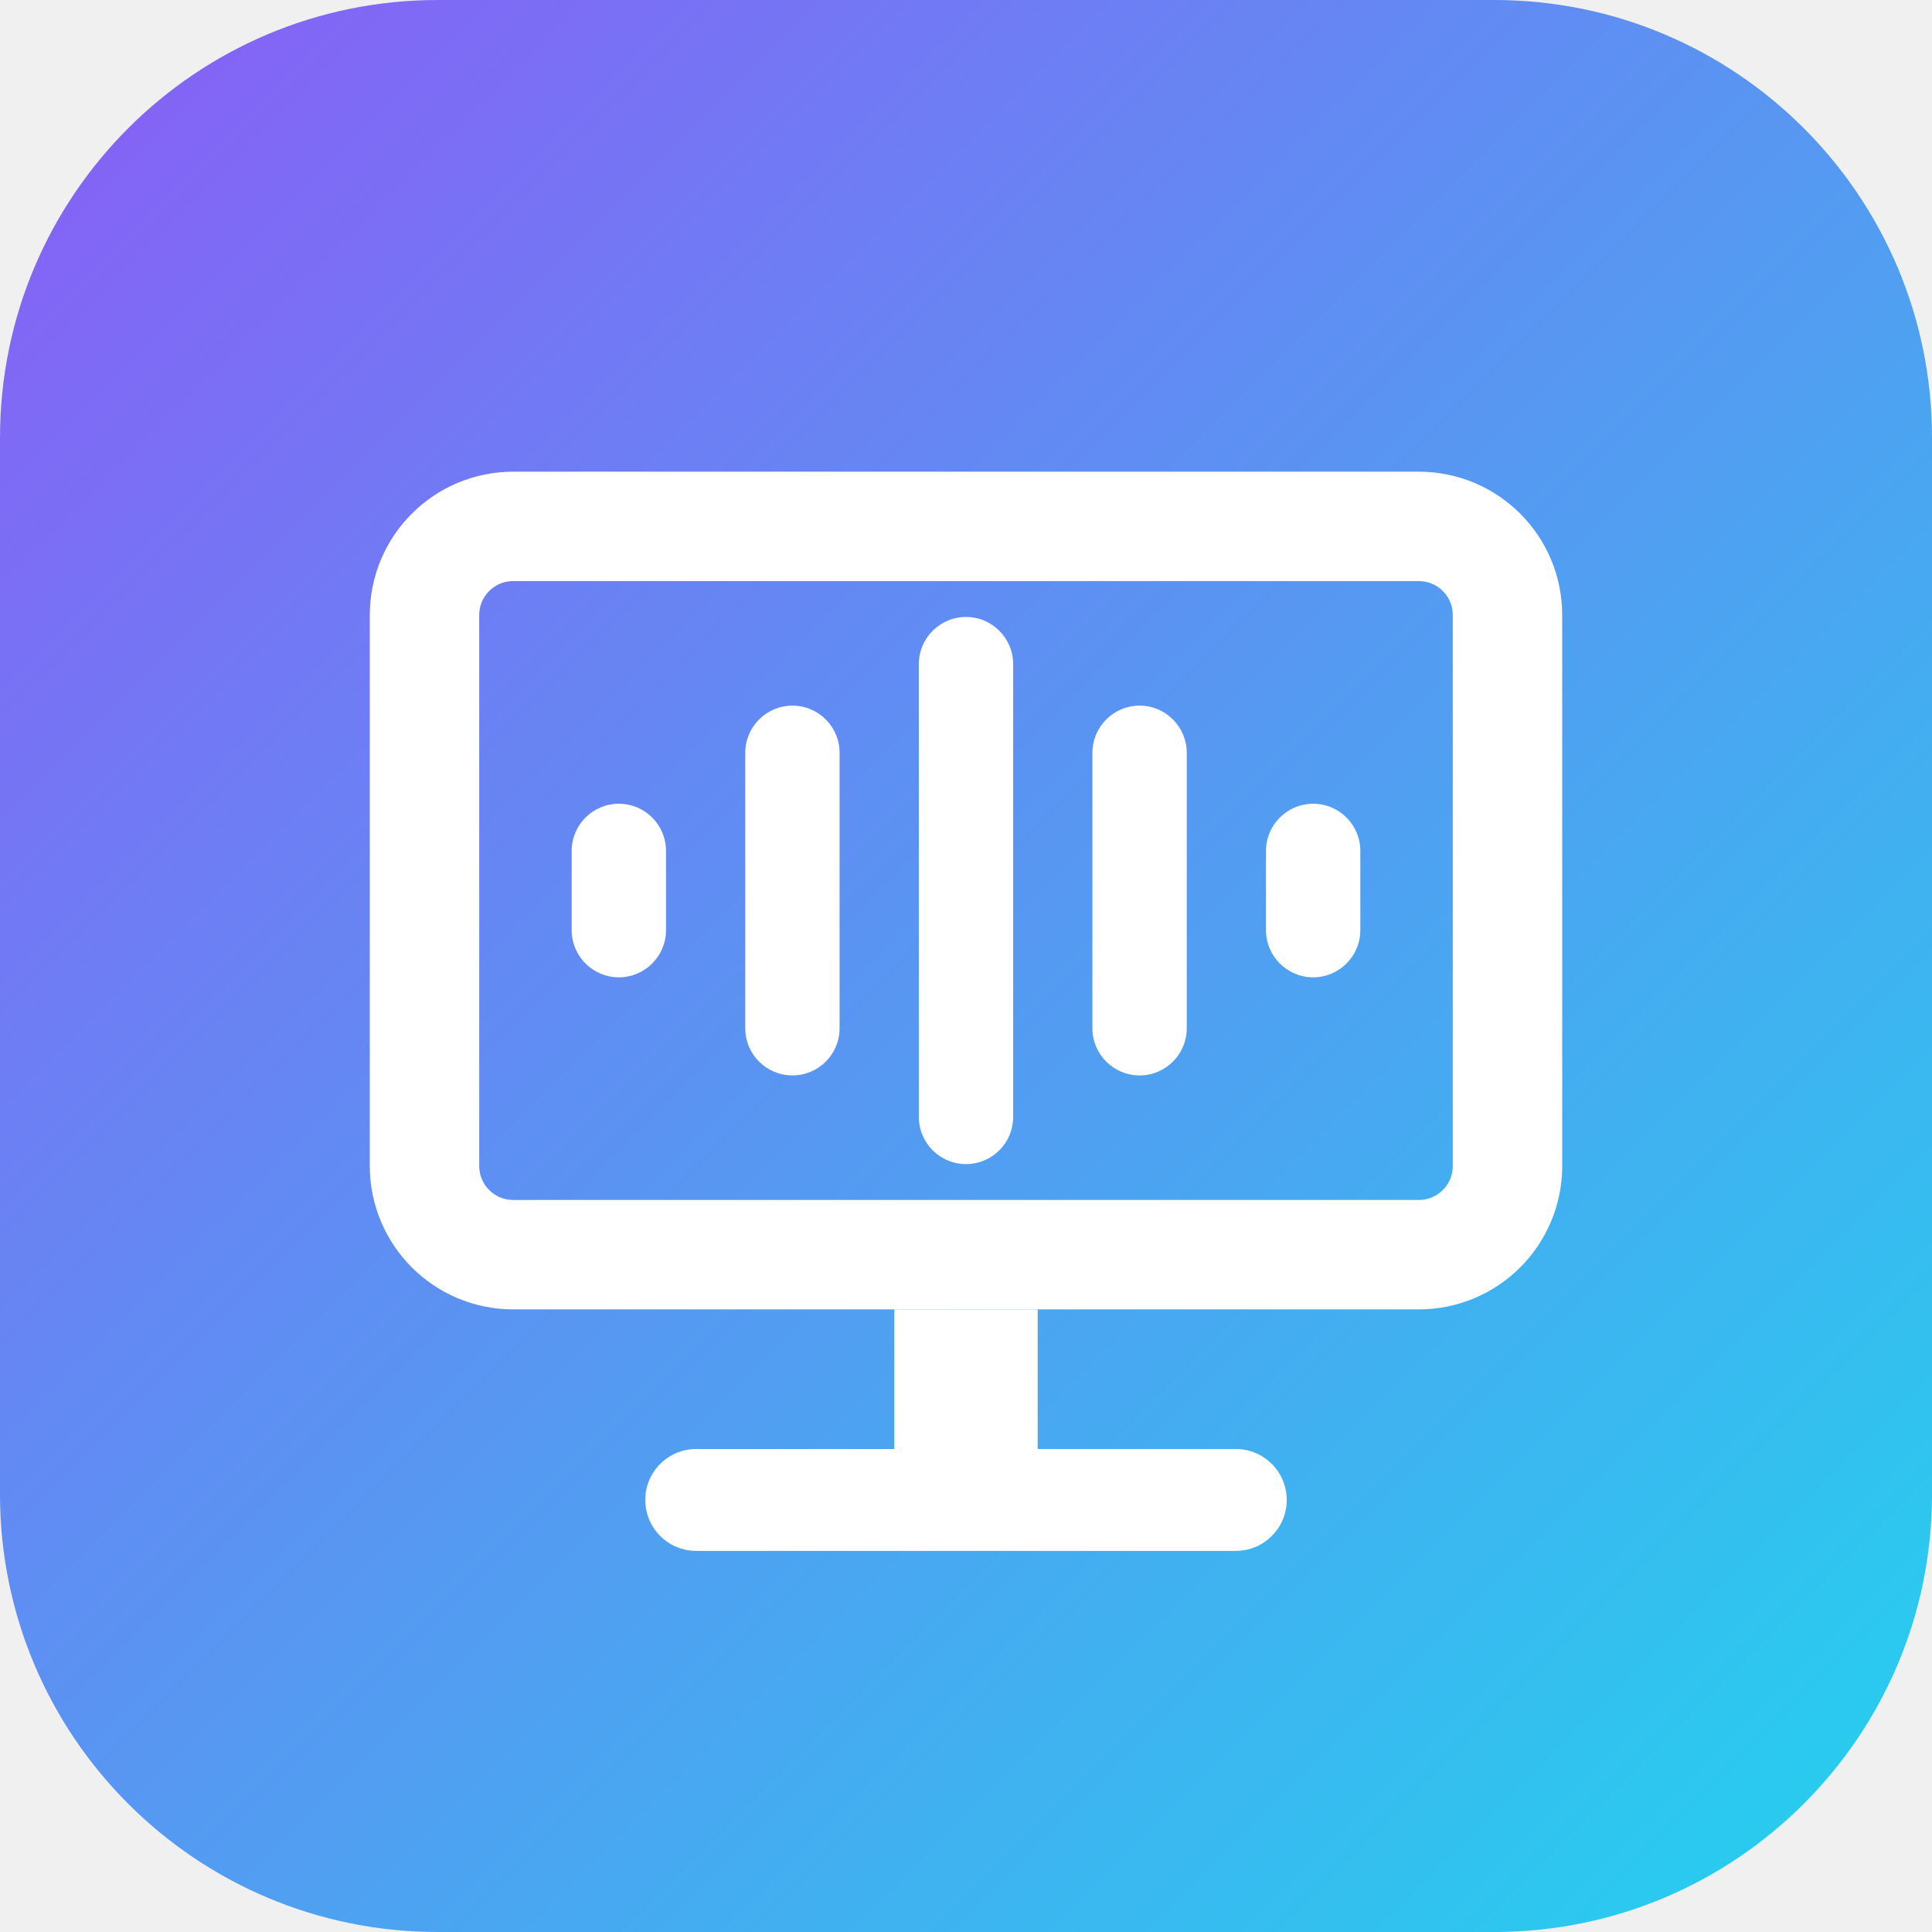
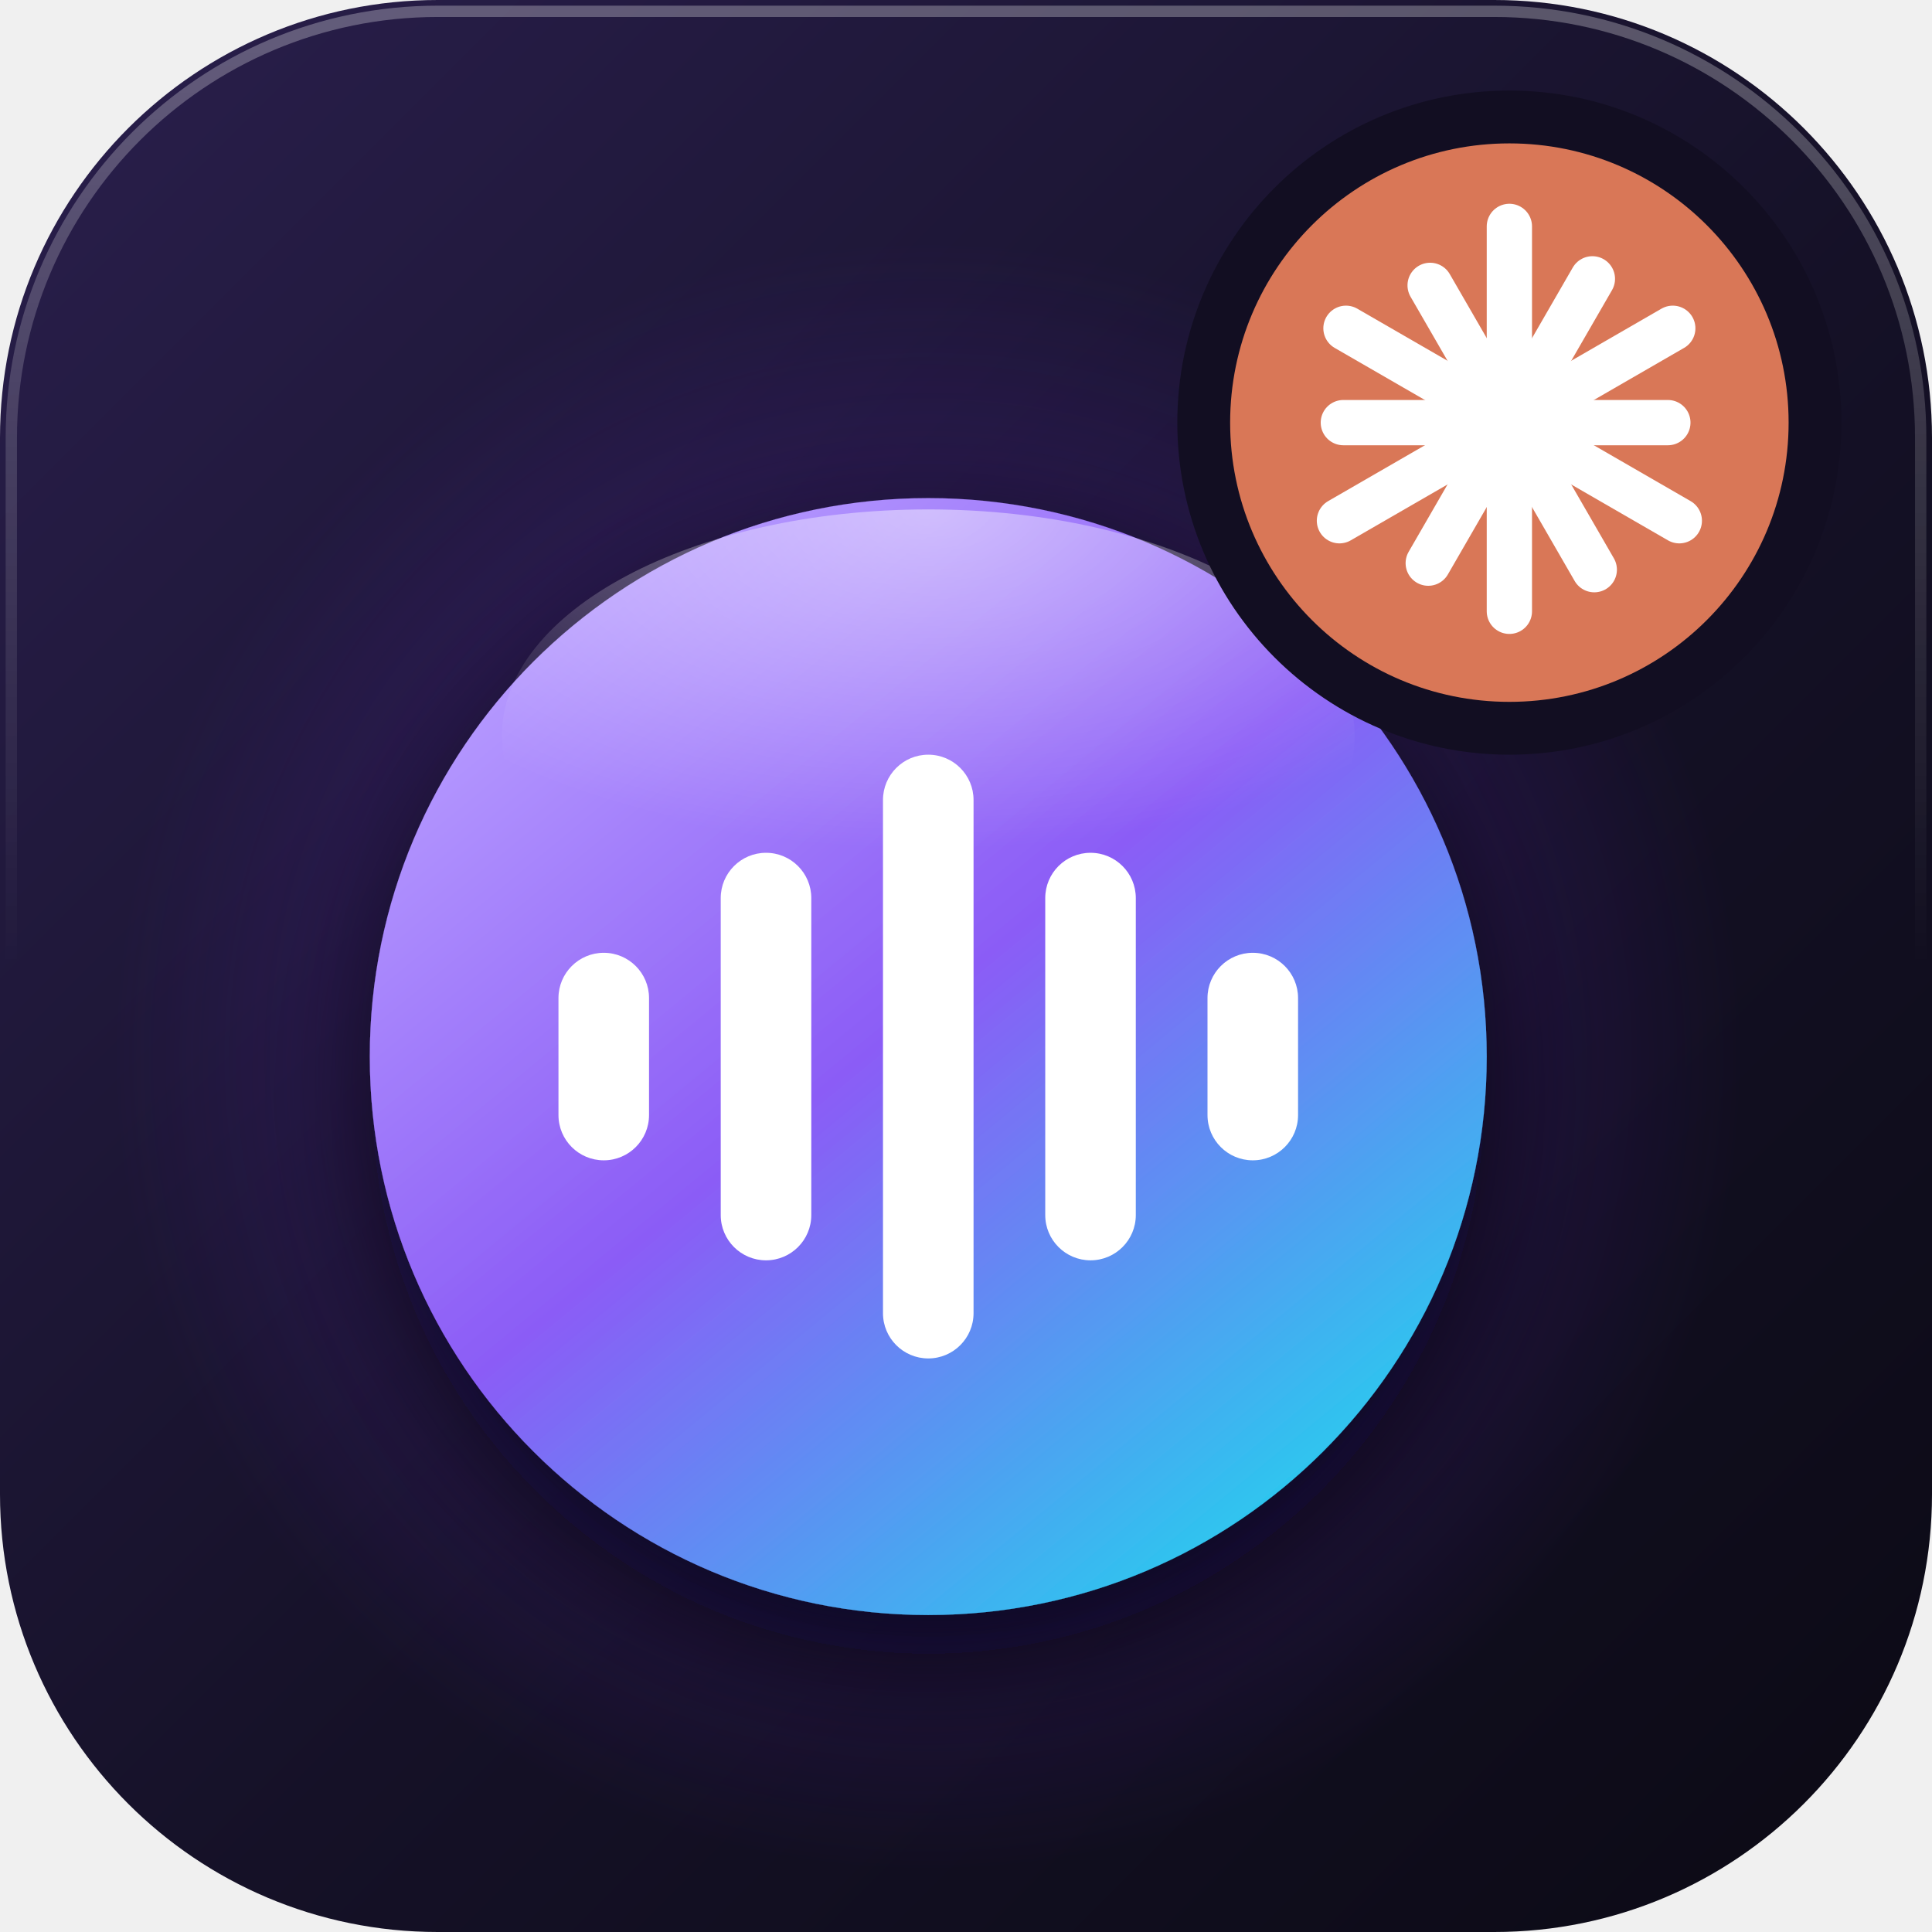
<svg xmlns="http://www.w3.org/2000/svg" viewBox="0 0 1024 1024">
  <defs>
-     <linearGradient id="g" x1="0" y1="0" x2="1" y2="1">
-       <stop offset="0" stop-color="rgb(139, 92, 246)" />
-       <stop offset="1" stop-color="rgb(34, 211, 238)" />
+     <linearGradient id="bg" x1="0" y1="0" x2="1" y2="1">
+       <stop offset="0" stop-color="#2a1f4d" />
+       <stop offset="0.55" stop-color="#151127" />
+       <stop offset="1" stop-color="#0b0a14" />
    </linearGradient>
+     <radialGradient id="glow" cx="0.5" cy="0.5" r="0.5">
+       <stop offset="0" stop-color="#8b5cf6" stop-opacity="0.55" />
+       <stop offset="0.6" stop-color="#6d28d9" stop-opacity="0.18" />
+       <stop offset="1" stop-color="#6d28d9" stop-opacity="0" />
+     </radialGradient>
+     <linearGradient id="orb" x1="0.15" y1="0.1" x2="0.85" y2="0.95">
+       <stop offset="0" stop-color="#b79cff" />
+       <stop offset="0.45" stop-color="#8b5cf6" />
+       <stop offset="1" stop-color="#22d3ee" />
+     </linearGradient>
+     <radialGradient id="shine" cx="0.5" cy="0" r="0.75">
+       <stop offset="0" stop-color="#fff" stop-opacity="0.45" />
+       <stop offset="1" stop-color="#fff" stop-opacity="0" />
+     </radialGradient>
+     <linearGradient id="rim" x1="0" y1="0" x2="0" y2="1">
+       <stop offset="0" stop-color="#fff" stop-opacity="0.28" />
+       <stop offset="0.5" stop-color="#fff" stop-opacity="0" />
+     </linearGradient>
+     <filter id="shadow" x="-30%" y="-30%" width="160%" height="160%">
+       <feDropShadow dx="0" dy="22" stdDeviation="30" flood-color="#05040a" flood-opacity="0.65" />
+     </filter>
+     <clipPath id="tile">
+       <rect width="1024" height="1024" rx="232" />
+     </clipPath>
  </defs>
-   <rect width="1024" height="1024" rx="232" fill="url(#g)" />
+   <g clip-path="url(#tile)">
+     <rect width="1024" height="1024" fill="url(#bg)" />
+     <circle cx="492" cy="560" r="430" fill="url(#glow)" />
+     <rect x="6" y="6" width="1012" height="1012" rx="226" fill="none" stroke="url(#rim)" stroke-width="6" />
+   </g>
+   <circle cx="492" cy="560" r="296" fill="url(#orb)" filter="url(#shadow)" />
+   <ellipse cx="492" cy="390" rx="226" ry="120" fill="url(#shine)" />
  <g fill="#fff">
-     <rect x="225.0" y="279.0" width="574" height="386" rx="47.0" fill="none" stroke="#fff" stroke-width="58" />
-     <rect x="474" y="694" width="76" height="82" />
-     <rect x="342" y="768" width="340" height="54" rx="27" />
-     <rect x="303" y="426" width="50" height="92" rx="25" />
-     <rect x="395" y="374" width="50" height="196" rx="25" />
-     <rect x="487" y="327" width="50" height="290" rx="25" />
-     <rect x="579" y="374" width="50" height="196" rx="25" />
-     <rect x="671" y="426" width="50" height="92" rx="25" />
+     <rect x="296" y="505" width="48" height="110" rx="24" />
+     <rect x="382" y="452" width="48" height="216" rx="24" />
+     <rect x="468" y="400" width="48" height="320" rx="24" />
+     <rect x="554" y="452" width="48" height="216" rx="24" />
+     <rect x="640" y="505" width="48" height="110" rx="24" />
+   </g>
+   <circle cx="800" cy="224" r="176" fill="#120e22" />
+   <circle cx="800" cy="224" r="148" fill="#d97757" />
+   <g transform="translate(800 224)" stroke="#fff" stroke-width="24" stroke-linecap="round">
+     <line x1="0" y1="0" x2="0" y2="-104" />
+     <line x1="0" y1="0" x2="0" y2="-88" transform="rotate(30)" />
+     <line x1="0" y1="0" x2="0" y2="-100" transform="rotate(60)" />
+     <line x1="0" y1="0" x2="0" y2="-84" transform="rotate(90)" />
+     <line x1="0" y1="0" x2="0" y2="-104" transform="rotate(120)" />
+     <line x1="0" y1="0" x2="0" y2="-90" transform="rotate(150)" />
+     <line x1="0" y1="0" x2="0" y2="-100" transform="rotate(180)" />
+     <line x1="0" y1="0" x2="0" y2="-86" transform="rotate(210)" />
+     <line x1="0" y1="0" x2="0" y2="-104" transform="rotate(240)" />
+     <line x1="0" y1="0" x2="0" y2="-88" transform="rotate(270)" />
+     <line x1="0" y1="0" x2="0" y2="-100" transform="rotate(300)" />
+     <line x1="0" y1="0" x2="0" y2="-84" transform="rotate(330)" />
  </g>
</svg>
